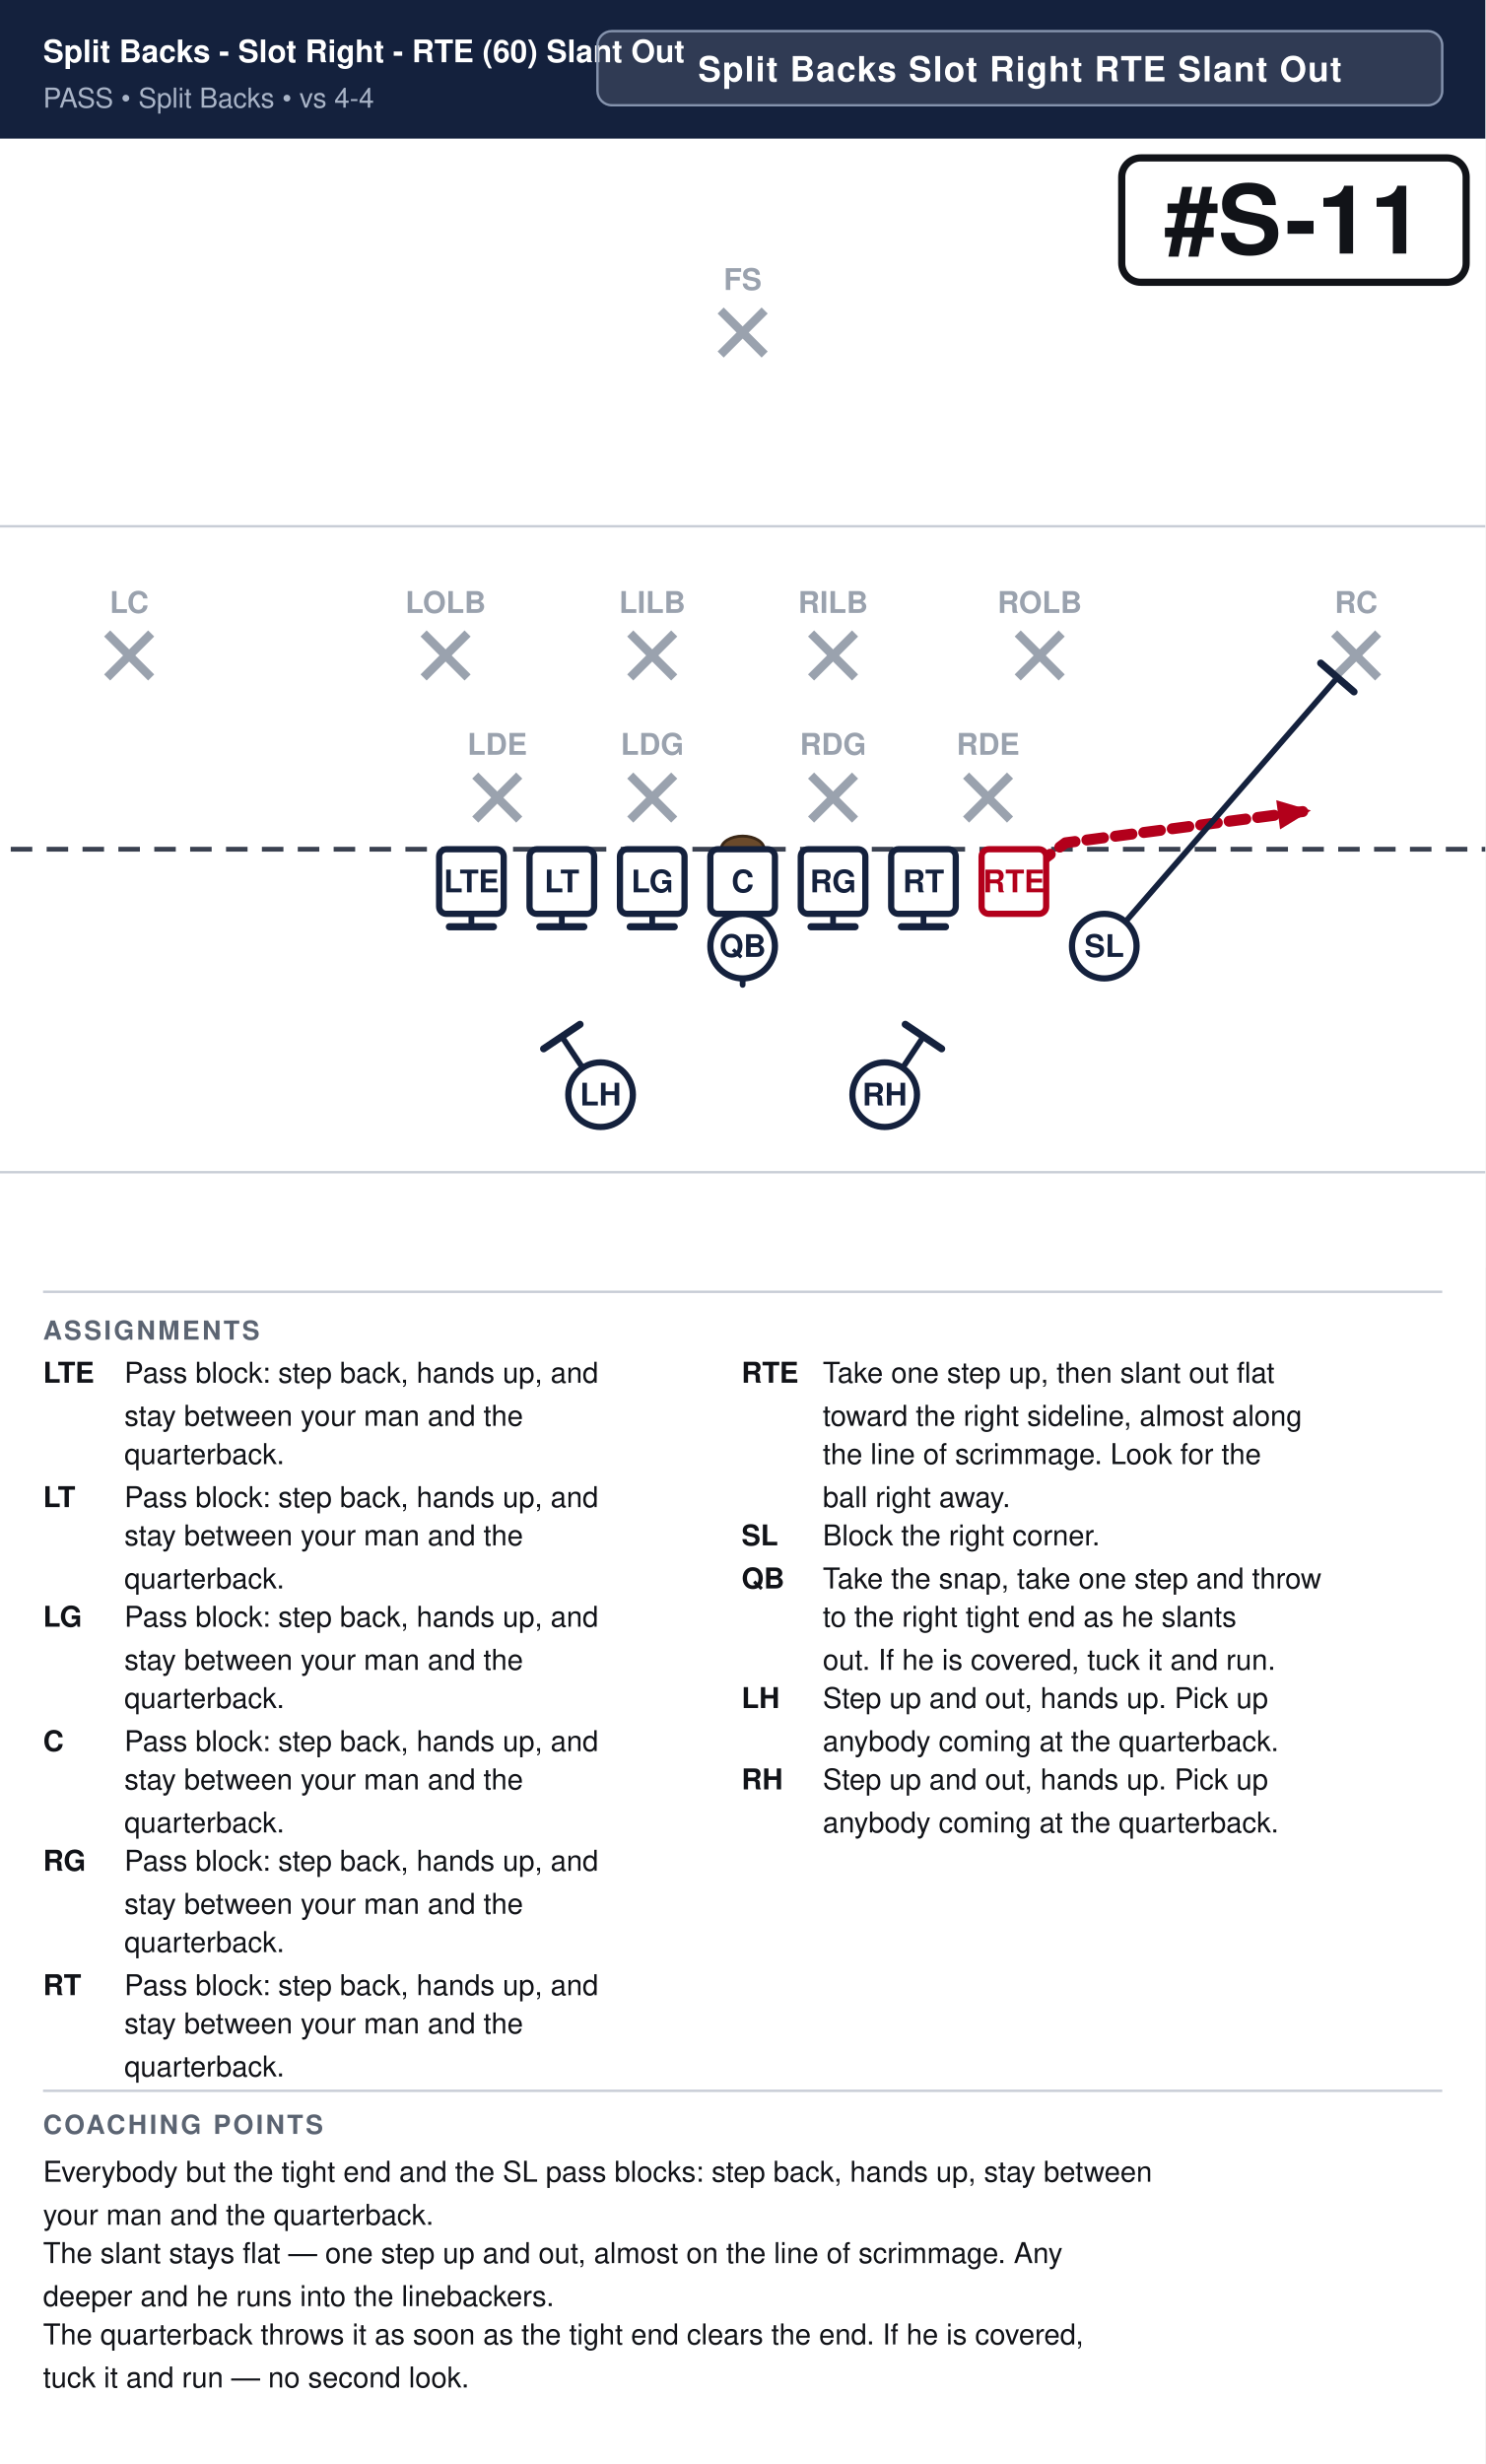
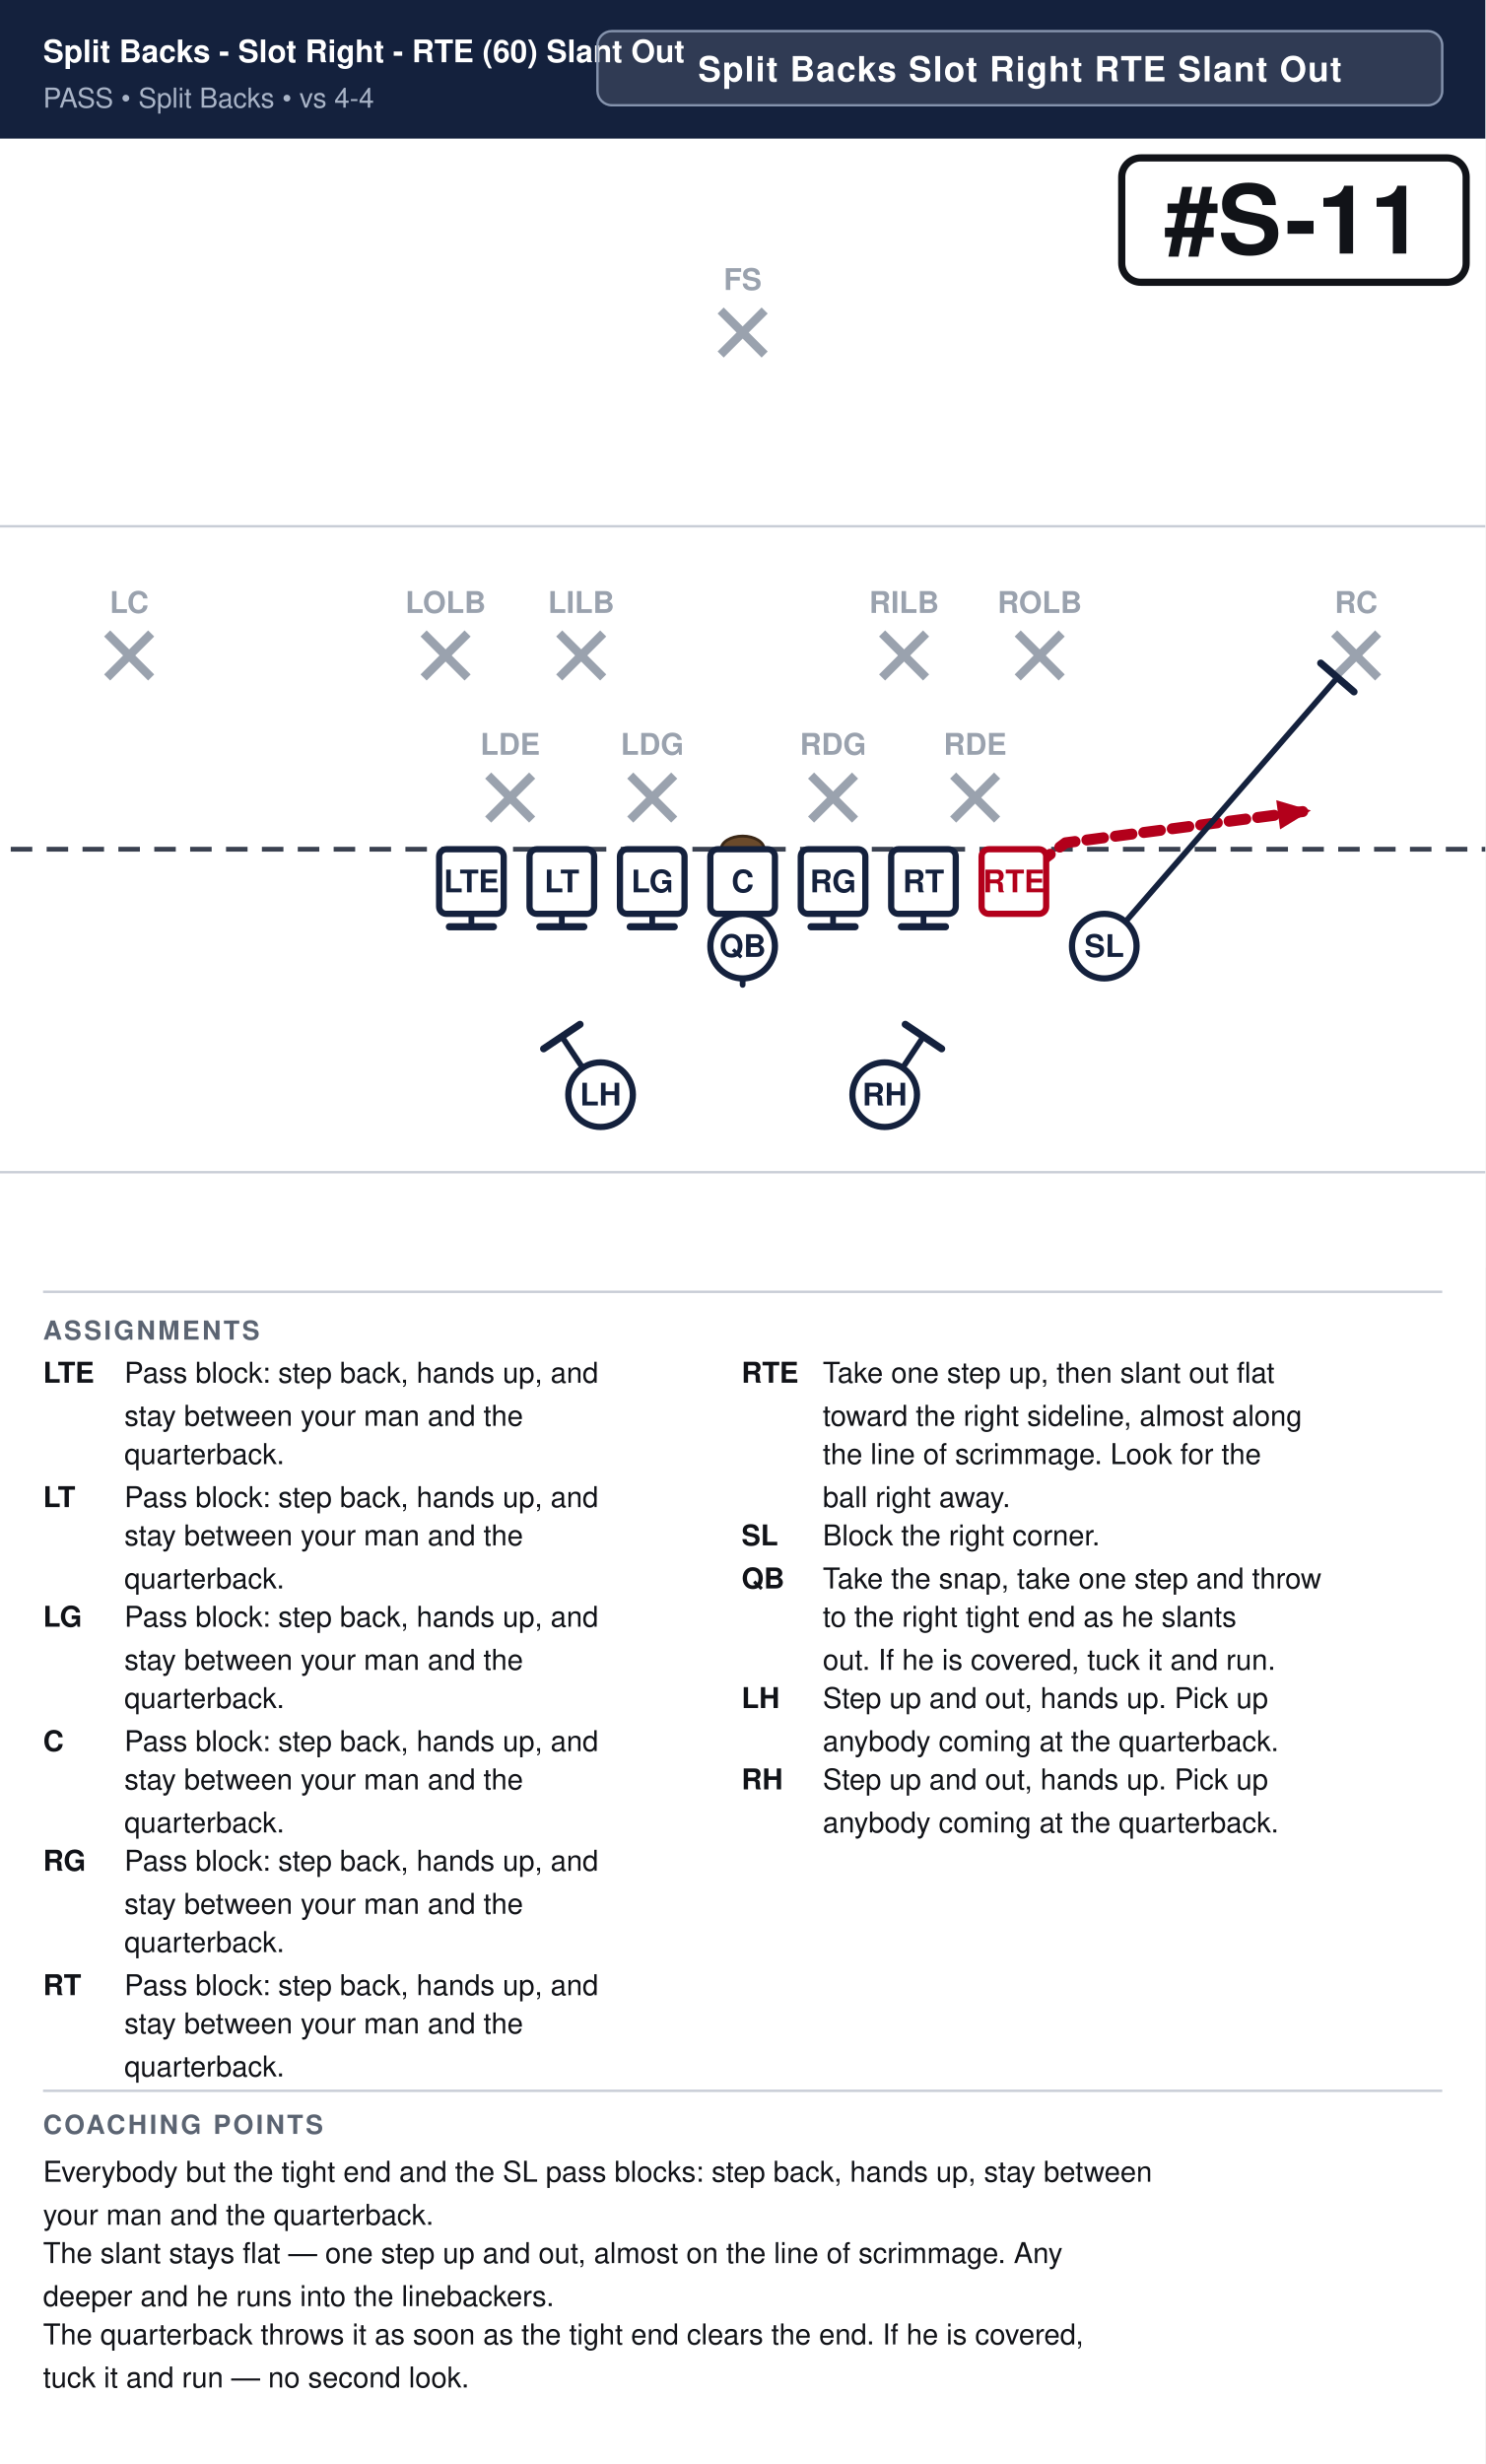
<svg xmlns="http://www.w3.org/2000/svg" width="621" height="1030" viewBox="0 0 621 1030" font-family="Segoe UI, Helvetica, Arial, sans-serif">
  <rect width="100%" height="100%" fill="#ffffff" />
  <rect x="0" y="0" width="621" height="58" fill="#14213d" />
  <text x="18" y="26" font-size="13.0" font-weight="700" fill="#ffffff">Split Backs - Slot Right - RTE (60) Slant Out</text>
  <text x="18" y="45" font-size="11.5" fill="#a9b4c7">PASS  •  Split Backs  •  vs 4-4</text>
  <rect x="249.8" y="13" width="353.2" height="31" rx="6" fill="#ffffff" fill-opacity="0.12" stroke="#8593ad" stroke-width="1" />
  <text x="426.4" y="34" text-anchor="middle" font-size="14.5" font-weight="700" fill="#ffffff" letter-spacing="0.5">Split Backs Slot Right RTE Slant Out</text>
  <clipPath id="fieldclip">
    <rect x="0" y="58" width="621" height="472" />
  </clipPath>
  <g clip-path="url(#fieldclip)">
    <g transform="translate(-40.5,31.0)">
      <rect x="0" y="0" width="702" height="513" fill="#ffffff" />
      <line x1="0" y1="459.0" x2="702" y2="459.0" stroke="#c8cdd6" stroke-width="1" />
      <line x1="0" y1="189.0" x2="702" y2="189.0" stroke="#c8cdd6" stroke-width="1" />
      <line x1="0" y1="324.0" x2="702" y2="324.0" stroke="#3a4150" stroke-width="2" stroke-dasharray="9 6" />
      <ellipse cx="351.0" cy="324.0" rx="9" ry="5.5" fill="#6b4a2b" stroke="#3a2716" stroke-width="1.2" />
-       <line x1="239.2" y1="293.2" x2="257.6" y2="311.6" stroke="#9aa2ae" stroke-width="3.6" />
-       <line x1="257.6" y1="293.2" x2="239.2" y2="311.6" stroke="#9aa2ae" stroke-width="3.6" />
-       <text x="248.4" y="284.5" text-anchor="middle" font-size="12.5" fill="#9aa2ae" font-weight="600">LDE</text>
+       <line x1="244.6" y1="293.2" x2="263.0" y2="311.6" stroke="#9aa2ae" stroke-width="3.6" />
+       <line x1="263.0" y1="293.2" x2="244.6" y2="311.6" stroke="#9aa2ae" stroke-width="3.6" />
+       <text x="253.8" y="284.5" text-anchor="middle" font-size="12.5" fill="#9aa2ae" font-weight="600">LDE</text>
      <line x1="304.0" y1="293.2" x2="322.4" y2="311.6" stroke="#9aa2ae" stroke-width="3.6" />
      <line x1="322.4" y1="293.2" x2="304.0" y2="311.6" stroke="#9aa2ae" stroke-width="3.6" />
      <text x="313.2" y="284.5" text-anchor="middle" font-size="12.5" fill="#9aa2ae" font-weight="600">LDG</text>
      <line x1="379.6" y1="293.2" x2="398.0" y2="311.6" stroke="#9aa2ae" stroke-width="3.6" />
      <line x1="398.0" y1="293.2" x2="379.6" y2="311.6" stroke="#9aa2ae" stroke-width="3.6" />
      <text x="388.8" y="284.5" text-anchor="middle" font-size="12.5" fill="#9aa2ae" font-weight="600">RDG</text>
-       <line x1="444.4" y1="293.2" x2="462.8" y2="311.6" stroke="#9aa2ae" stroke-width="3.6" />
-       <line x1="462.8" y1="293.2" x2="444.4" y2="311.6" stroke="#9aa2ae" stroke-width="3.6" />
-       <text x="453.6" y="284.5" text-anchor="middle" font-size="12.5" fill="#9aa2ae" font-weight="600">RDE</text>
+       <line x1="439.0" y1="293.2" x2="457.4" y2="311.6" stroke="#9aa2ae" stroke-width="3.6" />
+       <line x1="457.4" y1="293.2" x2="439.0" y2="311.6" stroke="#9aa2ae" stroke-width="3.6" />
+       <text x="448.2" y="284.5" text-anchor="middle" font-size="12.5" fill="#9aa2ae" font-weight="600">RDE</text>
      <line x1="217.6" y1="233.8" x2="236.0" y2="252.2" stroke="#9aa2ae" stroke-width="3.6" />
      <line x1="236.0" y1="233.8" x2="217.6" y2="252.2" stroke="#9aa2ae" stroke-width="3.6" />
      <text x="226.8" y="225.2" text-anchor="middle" font-size="12.5" fill="#9aa2ae" font-weight="600">LOLB</text>
-       <line x1="304.0" y1="233.8" x2="322.4" y2="252.2" stroke="#9aa2ae" stroke-width="3.6" />
-       <line x1="322.4" y1="233.8" x2="304.0" y2="252.2" stroke="#9aa2ae" stroke-width="3.6" />
-       <text x="313.2" y="225.2" text-anchor="middle" font-size="12.5" fill="#9aa2ae" font-weight="600">LILB</text>
-       <line x1="379.6" y1="233.8" x2="398.0" y2="252.2" stroke="#9aa2ae" stroke-width="3.6" />
-       <line x1="398.0" y1="233.8" x2="379.6" y2="252.2" stroke="#9aa2ae" stroke-width="3.6" />
-       <text x="388.8" y="225.2" text-anchor="middle" font-size="12.5" fill="#9aa2ae" font-weight="600">RILB</text>
+       <line x1="274.3" y1="233.8" x2="292.7" y2="252.2" stroke="#9aa2ae" stroke-width="3.6" />
+       <line x1="292.7" y1="233.8" x2="274.3" y2="252.2" stroke="#9aa2ae" stroke-width="3.6" />
+       <text x="283.5" y="225.2" text-anchor="middle" font-size="12.5" fill="#9aa2ae" font-weight="600">LILB</text>
+       <line x1="409.3" y1="233.8" x2="427.7" y2="252.2" stroke="#9aa2ae" stroke-width="3.6" />
+       <line x1="427.7" y1="233.8" x2="409.3" y2="252.2" stroke="#9aa2ae" stroke-width="3.6" />
+       <text x="418.5" y="225.2" text-anchor="middle" font-size="12.5" fill="#9aa2ae" font-weight="600">RILB</text>
      <line x1="466.0" y1="233.8" x2="484.4" y2="252.2" stroke="#9aa2ae" stroke-width="3.6" />
      <line x1="484.4" y1="233.8" x2="466.0" y2="252.2" stroke="#9aa2ae" stroke-width="3.6" />
      <text x="475.2" y="225.2" text-anchor="middle" font-size="12.5" fill="#9aa2ae" font-weight="600">ROLB</text>
      <line x1="85.3" y1="233.8" x2="103.7" y2="252.2" stroke="#9aa2ae" stroke-width="3.6" />
      <line x1="103.7" y1="233.8" x2="85.3" y2="252.2" stroke="#9aa2ae" stroke-width="3.6" />
      <text x="94.5" y="225.2" text-anchor="middle" font-size="12.5" fill="#9aa2ae" font-weight="600">LC</text>
      <line x1="598.3" y1="233.8" x2="616.7" y2="252.2" stroke="#9aa2ae" stroke-width="3.6" />
      <line x1="616.7" y1="233.8" x2="598.3" y2="252.2" stroke="#9aa2ae" stroke-width="3.6" />
      <text x="607.5" y="225.2" text-anchor="middle" font-size="12.5" fill="#9aa2ae" font-weight="600">RC</text>
      <line x1="341.8" y1="98.8" x2="360.2" y2="117.2" stroke="#9aa2ae" stroke-width="3.6" />
      <line x1="360.2" y1="98.8" x2="341.8" y2="117.2" stroke="#9aa2ae" stroke-width="3.6" />
      <text x="351.0" y="90.2" text-anchor="middle" font-size="12.5" fill="#9aa2ae" font-weight="600">FS</text>
      <path d="M237.6,337.5 L237.6,356.4" fill="none" stroke="#14213d" stroke-width="2.4" stroke-linecap="round" stroke-linejoin="round" />
      <line x1="246.8" y1="356.4" x2="228.4" y2="356.4" stroke="#14213d" stroke-width="3.0" stroke-linecap="round" />
      <path d="M275.4,337.5 L275.4,356.4" fill="none" stroke="#14213d" stroke-width="2.4" stroke-linecap="round" stroke-linejoin="round" />
      <line x1="284.6" y1="356.4" x2="266.2" y2="356.4" stroke="#14213d" stroke-width="3.0" stroke-linecap="round" />
      <path d="M313.2,337.5 L313.2,356.4" fill="none" stroke="#14213d" stroke-width="2.4" stroke-linecap="round" stroke-linejoin="round" />
      <line x1="322.4" y1="356.4" x2="304.0" y2="356.4" stroke="#14213d" stroke-width="3.0" stroke-linecap="round" />
      <path d="M351.0,337.5 L351.0,356.4" fill="none" stroke="#14213d" stroke-width="2.4" stroke-linecap="round" stroke-linejoin="round" />
      <line x1="360.2" y1="356.4" x2="341.8" y2="356.4" stroke="#14213d" stroke-width="3.0" stroke-linecap="round" />
      <path d="M388.8,337.5 L388.8,356.4" fill="none" stroke="#14213d" stroke-width="2.4" stroke-linecap="round" stroke-linejoin="round" />
      <line x1="398.0" y1="356.4" x2="379.6" y2="356.4" stroke="#14213d" stroke-width="3.0" stroke-linecap="round" />
      <path d="M426.6,337.5 L426.6,356.4" fill="none" stroke="#14213d" stroke-width="2.4" stroke-linecap="round" stroke-linejoin="round" />
      <line x1="435.8" y1="356.4" x2="417.4" y2="356.4" stroke="#14213d" stroke-width="3.0" stroke-linecap="round" />
      <path d="M464.4,337.5 L486.0,321.3 L588.6,307.8" fill="none" stroke="#b3001b" stroke-width="4.6" stroke-linecap="round" stroke-linejoin="round" stroke-dasharray="7 5" />
      <polygon points="588.6,307.8 575.7,315.7 574.1,303.5" fill="#b3001b" />
      <path d="M502.2,364.5 L599.7,252.2" fill="none" stroke="#14213d" stroke-width="2.4" stroke-linecap="round" stroke-linejoin="round" />
      <line x1="592.7" y1="246.2" x2="606.6" y2="258.2" stroke="#14213d" stroke-width="3.0" stroke-linecap="round" />
      <path d="M351.0,364.5 L351.0,380.7" fill="none" stroke="#14213d" stroke-width="2.4" stroke-linecap="round" stroke-linejoin="round" stroke-dasharray="7 5" />
      <polygon points="351.0,380.7 346.4,370.3 355.6,370.3" fill="#14213d" />
      <path d="M291.6,426.6 L275.4,402.3" fill="none" stroke="#14213d" stroke-width="2.4" stroke-linecap="round" stroke-linejoin="round" />
      <line x1="267.8" y1="407.4" x2="283.0" y2="397.2" stroke="#14213d" stroke-width="3.0" stroke-linecap="round" />
      <path d="M410.4,426.6 L426.6,402.3" fill="none" stroke="#14213d" stroke-width="2.4" stroke-linecap="round" stroke-linejoin="round" />
      <line x1="419.0" y1="397.2" x2="434.2" y2="407.4" stroke="#14213d" stroke-width="3.0" stroke-linecap="round" />
      <rect x="224.1" y="324.0" width="27.0" height="27.0" rx="3" fill="#ffffff" stroke="#14213d" stroke-width="2.6" />
      <text x="237.6" y="342.0" text-anchor="middle" font-size="13" font-weight="700" fill="#14213d">LTE</text>
      <rect x="261.9" y="324.0" width="27.0" height="27.0" rx="3" fill="#ffffff" stroke="#14213d" stroke-width="2.6" />
      <text x="275.4" y="342.0" text-anchor="middle" font-size="13" font-weight="700" fill="#14213d">LT</text>
      <rect x="299.7" y="324.0" width="27.0" height="27.0" rx="3" fill="#ffffff" stroke="#14213d" stroke-width="2.6" />
      <text x="313.2" y="342.0" text-anchor="middle" font-size="13" font-weight="700" fill="#14213d">LG</text>
      <rect x="337.5" y="324.0" width="27.0" height="27.0" rx="3" fill="#ffffff" stroke="#14213d" stroke-width="2.6" />
      <text x="351.0" y="342.0" text-anchor="middle" font-size="13" font-weight="700" fill="#14213d">C</text>
      <rect x="375.3" y="324.0" width="27.0" height="27.0" rx="3" fill="#ffffff" stroke="#14213d" stroke-width="2.6" />
      <text x="388.8" y="342.0" text-anchor="middle" font-size="13" font-weight="700" fill="#14213d">RG</text>
      <rect x="413.1" y="324.0" width="27.0" height="27.0" rx="3" fill="#ffffff" stroke="#14213d" stroke-width="2.6" />
      <text x="426.6" y="342.0" text-anchor="middle" font-size="13" font-weight="700" fill="#14213d">RT</text>
      <rect x="450.9" y="324.0" width="27.0" height="27.0" rx="3" fill="#ffffff" stroke="#b3001b" stroke-width="2.6" />
      <text x="464.4" y="342.0" text-anchor="middle" font-size="13" font-weight="700" fill="#b3001b">RTE</text>
      <circle cx="502.2" cy="364.5" r="13.5" fill="#ffffff" stroke="#14213d" stroke-width="2.6" />
      <text x="502.2" y="369.0" text-anchor="middle" font-size="13" font-weight="700" fill="#14213d">SL</text>
      <circle cx="351.0" cy="364.5" r="13.5" fill="#ffffff" stroke="#14213d" stroke-width="2.6" />
      <text x="351.0" y="369.0" text-anchor="middle" font-size="13" font-weight="700" fill="#14213d">QB</text>
      <circle cx="291.6" cy="426.6" r="13.5" fill="#ffffff" stroke="#14213d" stroke-width="2.6" />
      <text x="291.6" y="431.1" text-anchor="middle" font-size="13" font-weight="700" fill="#14213d">LH</text>
      <circle cx="410.4" cy="426.6" r="13.5" fill="#ffffff" stroke="#14213d" stroke-width="2.6" />
      <text x="410.4" y="431.1" text-anchor="middle" font-size="13" font-weight="700" fill="#14213d">RH</text>
      <rect x="509.5" y="35.0" width="144.0" height="52.0" rx="8" fill="#ffffff" stroke="#111318" stroke-width="3" />
      <text x="581.5" y="75.0" text-anchor="middle" font-size="40" font-weight="800" fill="#111318">#S-11</text>
    </g>
  </g>
  <line x1="18" y1="540" x2="603" y2="540" stroke="#c8cdd6" stroke-width="1" />
  <text x="18" y="560" font-size="11" font-weight="700" fill="#5b6472" letter-spacing="1">ASSIGNMENTS</text>
  <text x="18" y="578" font-size="12" font-weight="700" fill="#111318">LTE</text>
  <text x="52" y="578" font-size="12" fill="#111318">Pass block: step back, hands up, and</text>
  <text x="52" y="596" font-size="12" fill="#111318">stay between your man and the</text>
  <text x="52" y="612" font-size="12" fill="#111318">quarterback.</text>
  <text x="18" y="630" font-size="12" font-weight="700" fill="#111318">LT</text>
  <text x="52" y="630" font-size="12" fill="#111318">Pass block: step back, hands up, and</text>
  <text x="52" y="646" font-size="12" fill="#111318">stay between your man and the</text>
  <text x="52" y="664" font-size="12" fill="#111318">quarterback.</text>
  <text x="18" y="680" font-size="12" font-weight="700" fill="#111318">LG</text>
  <text x="52" y="680" font-size="12" fill="#111318">Pass block: step back, hands up, and</text>
  <text x="52" y="698" font-size="12" fill="#111318">stay between your man and the</text>
  <text x="52" y="714" font-size="12" fill="#111318">quarterback.</text>
  <text x="18" y="732" font-size="12" font-weight="700" fill="#111318">C</text>
  <text x="52" y="732" font-size="12" fill="#111318">Pass block: step back, hands up, and</text>
  <text x="52" y="748" font-size="12" fill="#111318">stay between your man and the</text>
  <text x="52" y="766" font-size="12" fill="#111318">quarterback.</text>
  <text x="18" y="782" font-size="12" font-weight="700" fill="#111318">RG</text>
  <text x="52" y="782" font-size="12" fill="#111318">Pass block: step back, hands up, and</text>
  <text x="52" y="800" font-size="12" fill="#111318">stay between your man and the</text>
  <text x="52" y="816" font-size="12" fill="#111318">quarterback.</text>
  <text x="18" y="834" font-size="12" font-weight="700" fill="#111318">RT</text>
  <text x="52" y="834" font-size="12" fill="#111318">Pass block: step back, hands up, and</text>
  <text x="52" y="850" font-size="12" fill="#111318">stay between your man and the</text>
  <text x="52" y="868" font-size="12" fill="#111318">quarterback.</text>
  <text x="310" y="578" font-size="12" font-weight="700" fill="#111318">RTE</text>
  <text x="344" y="578" font-size="12" fill="#111318">Take one step up, then slant out flat</text>
  <text x="344" y="596" font-size="12" fill="#111318">toward the right sideline, almost along</text>
  <text x="344" y="612" font-size="12" fill="#111318">the line of scrimmage. Look for the</text>
  <text x="344" y="630" font-size="12" fill="#111318">ball right away.</text>
  <text x="310" y="646" font-size="12" font-weight="700" fill="#111318">SL</text>
  <text x="344" y="646" font-size="12" fill="#111318">Block the right corner.</text>
  <text x="310" y="664" font-size="12" font-weight="700" fill="#111318">QB</text>
  <text x="344" y="664" font-size="12" fill="#111318">Take the snap, take one step and throw</text>
  <text x="344" y="680" font-size="12" fill="#111318">to the right tight end as he slants</text>
  <text x="344" y="698" font-size="12" fill="#111318">out. If he is covered, tuck it and run.</text>
  <text x="310" y="714" font-size="12" font-weight="700" fill="#111318">LH</text>
  <text x="344" y="714" font-size="12" fill="#111318">Step up and out, hands up. Pick up</text>
  <text x="344" y="732" font-size="12" fill="#111318">anybody coming at the quarterback.</text>
  <text x="310" y="748" font-size="12" font-weight="700" fill="#111318">RH</text>
  <text x="344" y="748" font-size="12" fill="#111318">Step up and out, hands up. Pick up</text>
  <text x="344" y="766" font-size="12" fill="#111318">anybody coming at the quarterback.</text>
  <line x1="18" y1="874" x2="603" y2="874" stroke="#c8cdd6" stroke-width="1" />
  <text x="18" y="892" font-size="11" font-weight="700" fill="#5b6472" letter-spacing="1">COACHING POINTS</text>
  <text x="18" y="912" font-size="12" fill="#111318">Everybody but the tight end and the SL pass blocks: step back, hands up, stay between</text>
  <text x="18" y="930" font-size="12" fill="#111318">your man and the quarterback.</text>
  <text x="18" y="946" font-size="12" fill="#111318">The slant stays flat — one step up and out, almost on the line of scrimmage. Any</text>
  <text x="18" y="964" font-size="12" fill="#111318">deeper and he runs into the linebackers.</text>
  <text x="18" y="980" font-size="12" fill="#111318">The quarterback throws it as soon as the tight end clears the end. If he is covered,</text>
  <text x="18" y="998" font-size="12" fill="#111318">tuck it and run — no second look.</text>
</svg>
